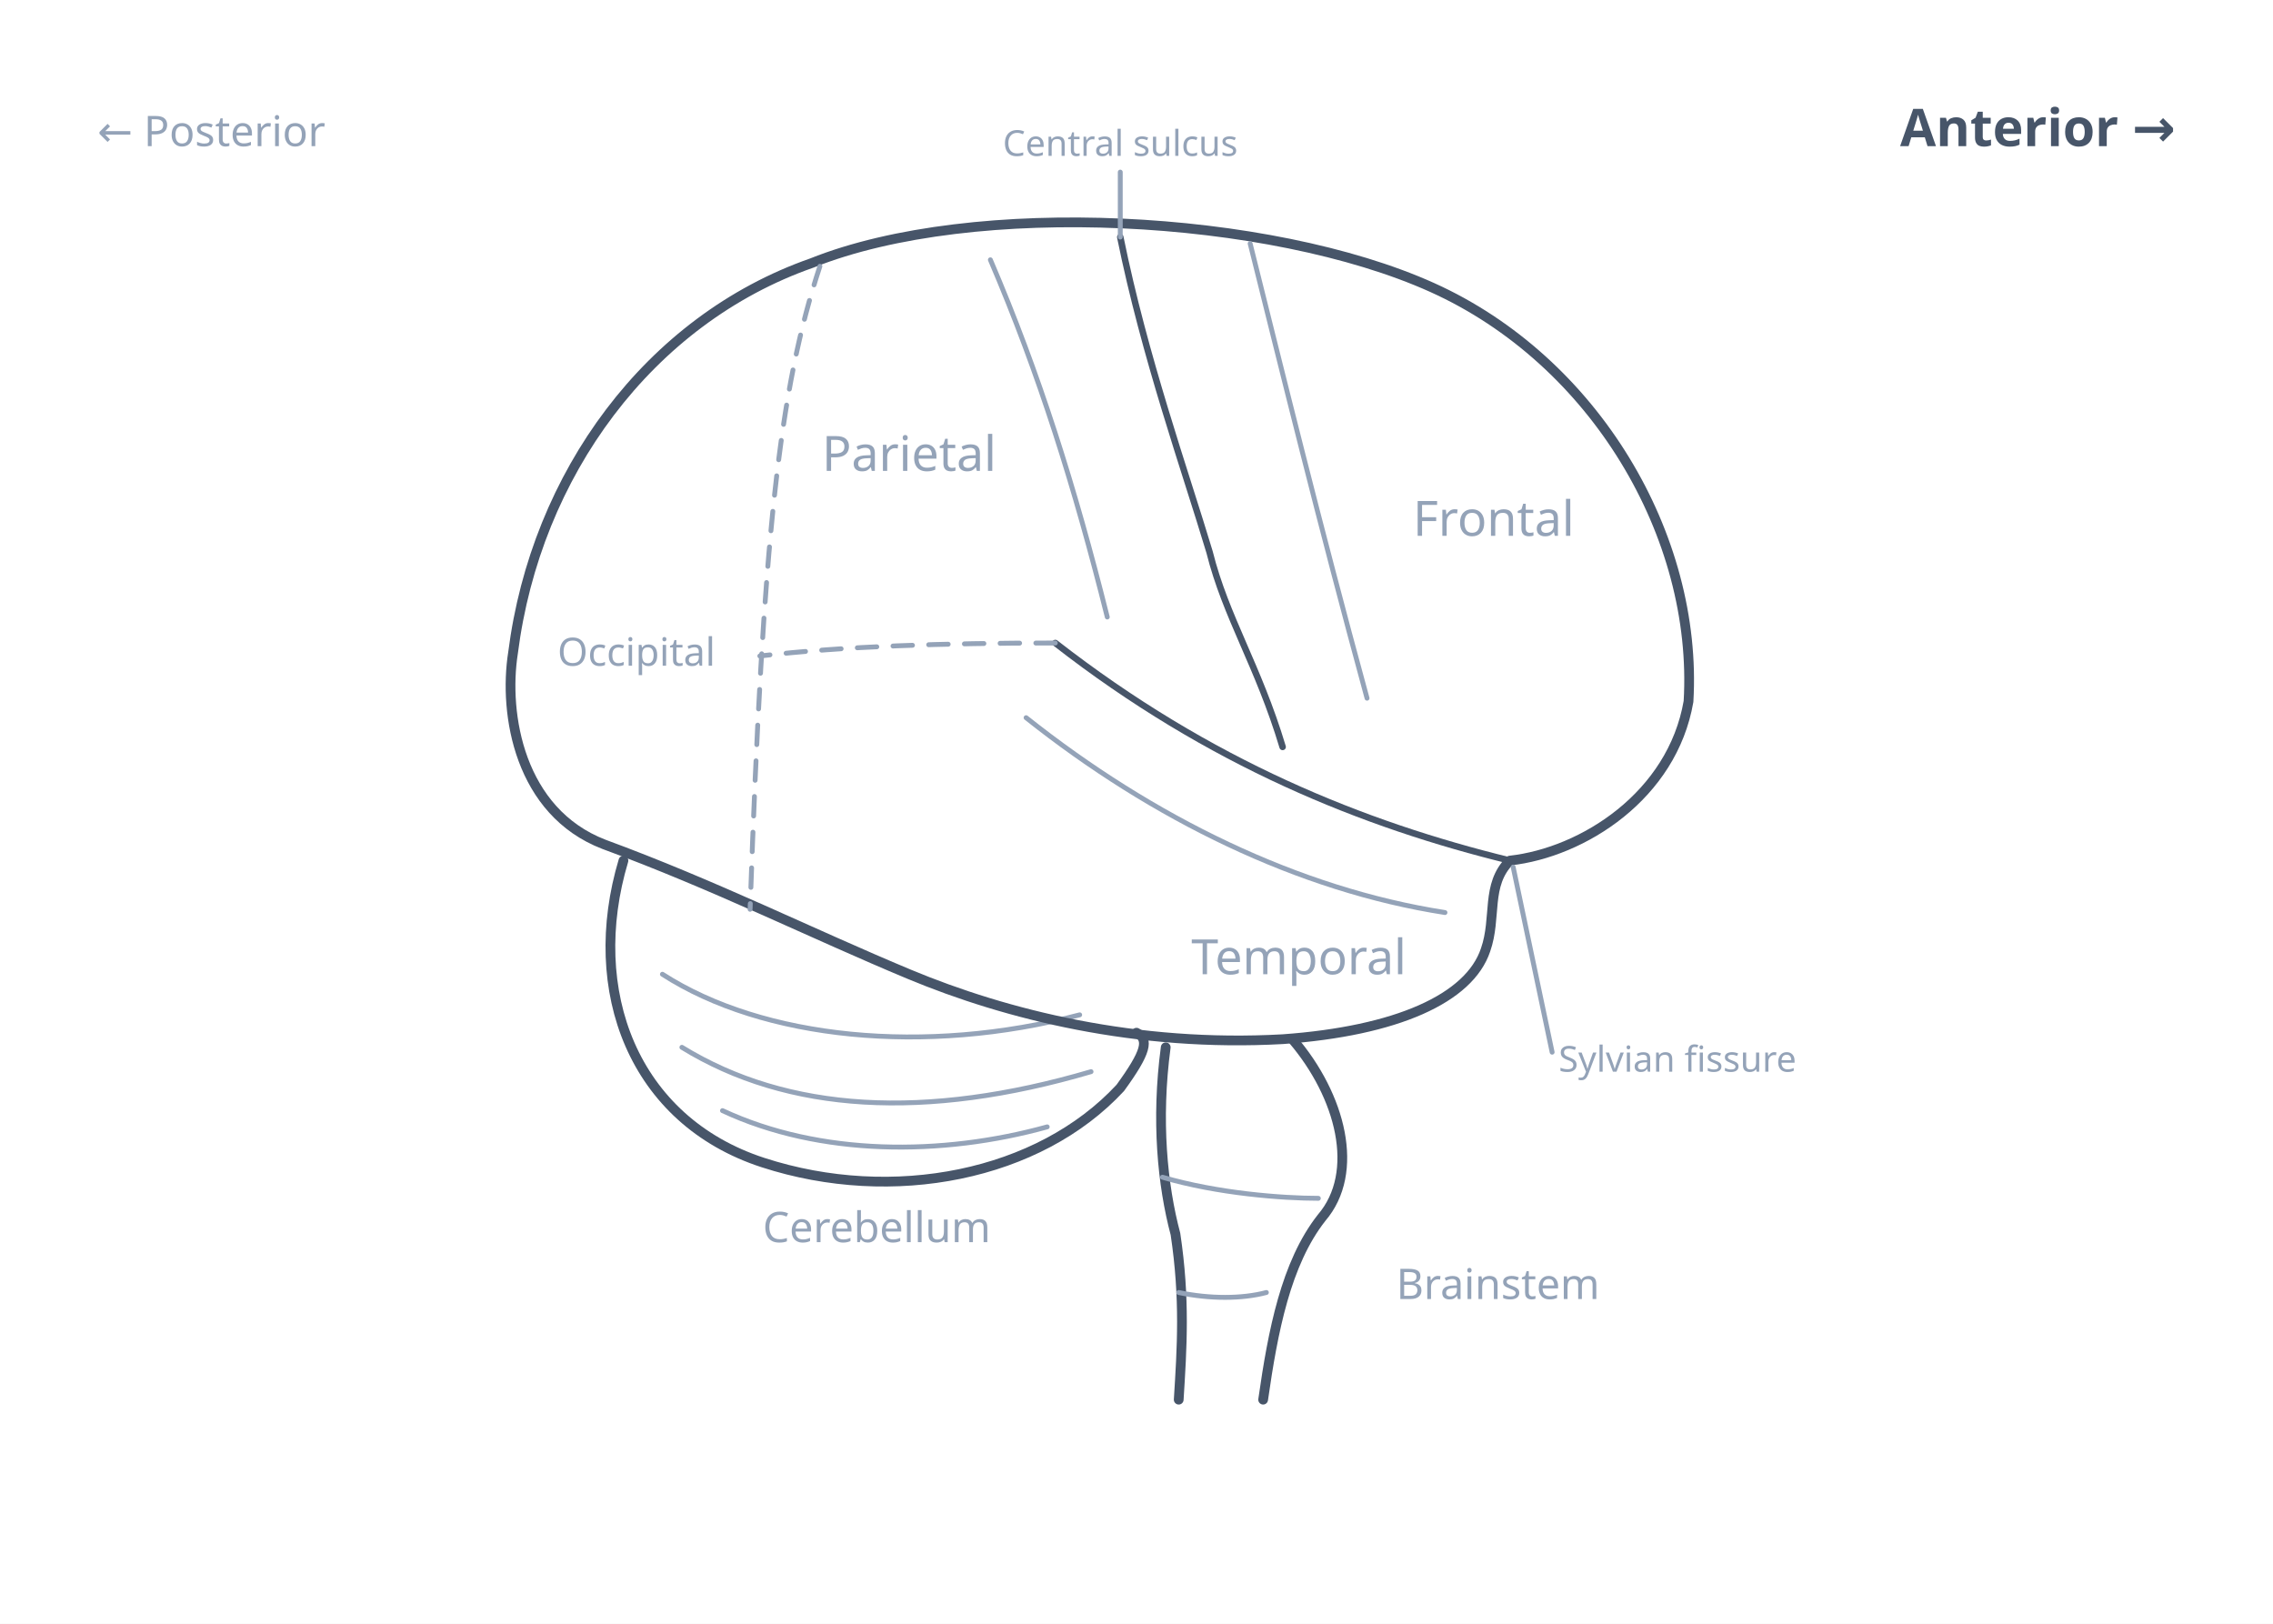
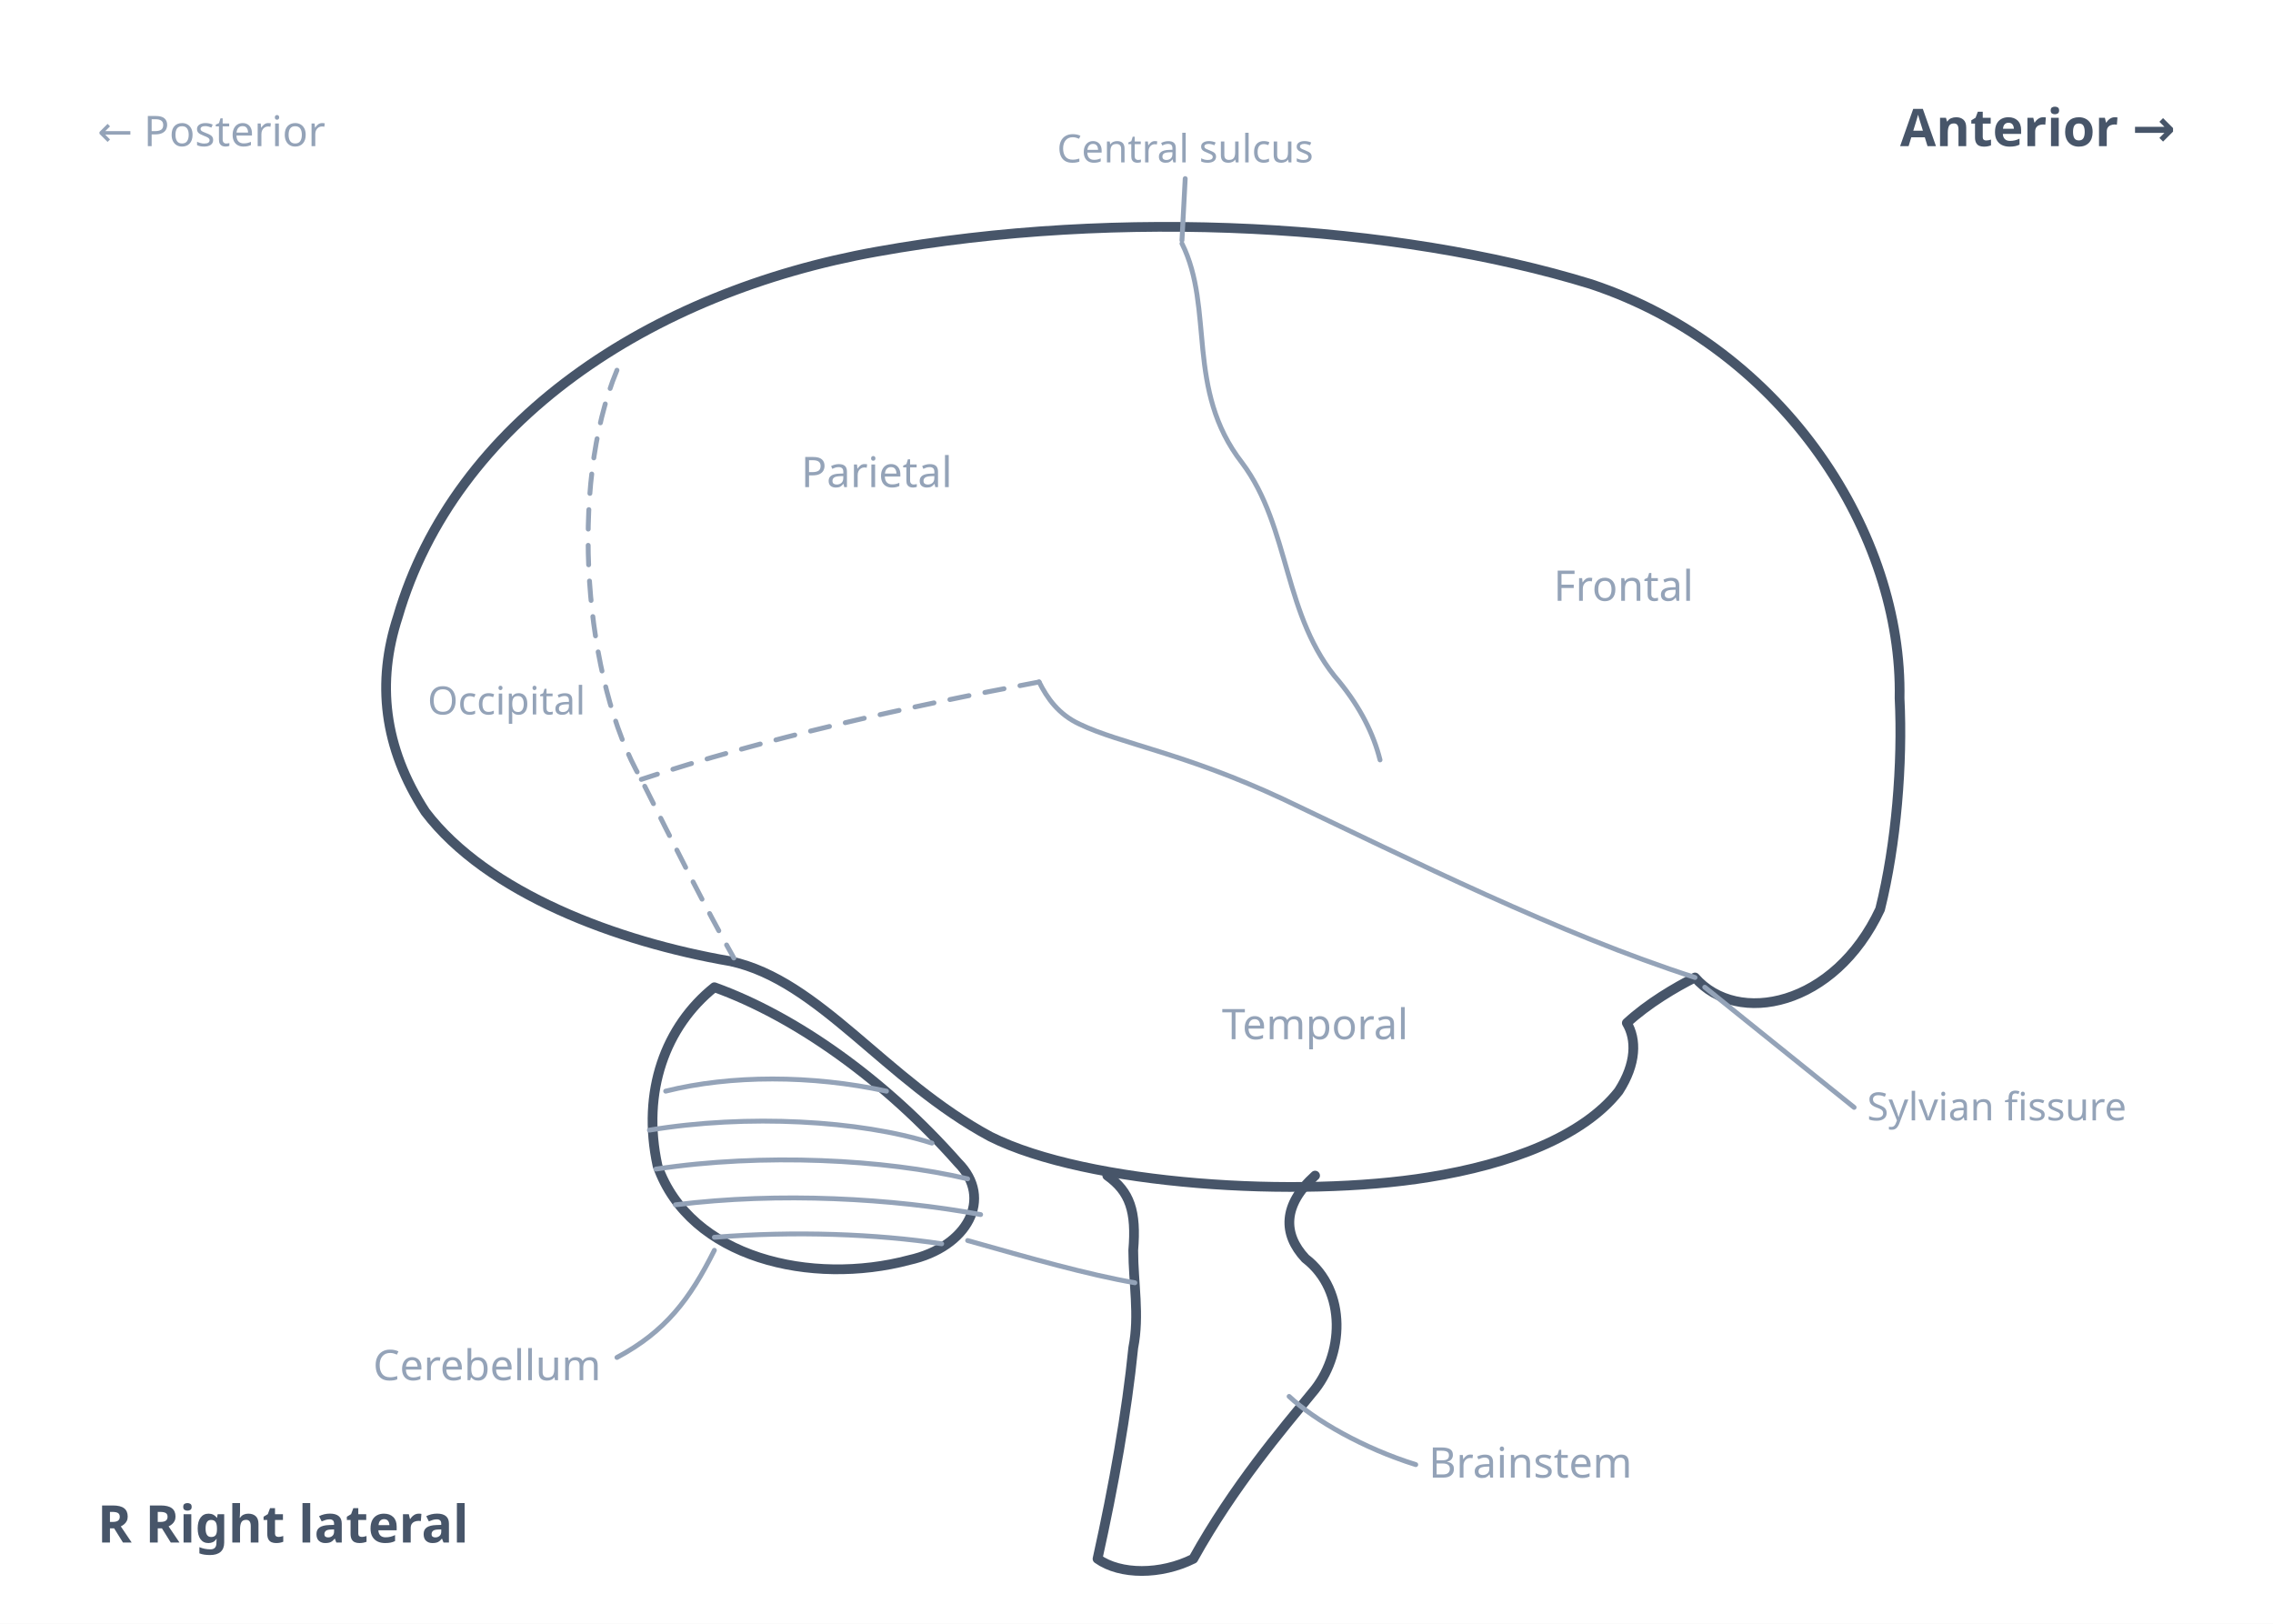
<svg xmlns="http://www.w3.org/2000/svg" width="1400" height="1000" viewBox="0 0 1400 1000" role="img">
  <rect width="1400" height="1000" fill="#ffffff" />
-   <path d="M 384 530 C 360 610, 390 690, 470 716 C 550 742, 640 724, 690 670 C 706 648, 708 640, 700 636" fill="none" stroke="#475569" stroke-width="6" stroke-linecap="round" stroke-linejoin="round" />
-   <path d="M 408 600 C 470 640, 570 650, 665 625 M 420 645 C 485 685, 570 690, 672 660 M 445 684 C 505 712, 580 712, 645 694" fill="none" stroke="#94a3b8" stroke-width="3" stroke-linecap="round" stroke-linejoin="round" />
-   <path d="M 718 645 C 712 690, 716 730, 724 760 C 730 800, 728 830, 726 862 M 796 640 C 826 675, 838 722, 814 750 C 792 778, 784 820, 778 862" fill="none" stroke="#475569" stroke-width="6" stroke-linecap="round" stroke-linejoin="round" />
-   <path d="M 716 725 C 750 735, 790 738, 812 738 M 726 796 C 745 800, 765 800, 780 796" fill="none" stroke="#94a3b8" stroke-width="3" stroke-linecap="round" stroke-linejoin="round" />
-   <path d="M 1040 432 C 1046 330, 982 222, 882 177 C 782 132, 600 122, 500 162 C 400 197, 330 292, 316 402 C 310 440, 320 500, 372 520 C 440 545, 500 575, 560 600 C 620 625, 700 645, 790 640 C 860 635, 905 615, 915 585 C 922 565, 915 545, 930 530 C 975 525, 1030 490, 1040 432 Z" fill="none" stroke="#475569" stroke-width="6" stroke-linecap="round" stroke-linejoin="round" />
-   <path d="M 770 150 C 790 230, 812 320, 842 430 M 610 160 C 640 230, 662 300, 682 380" fill="none" stroke="#94a3b8" stroke-width="3" stroke-linecap="round" stroke-linejoin="round" />
-   <path d="M 890 562 C 800 548, 710 504, 632 442" fill="none" stroke="#94a3b8" stroke-width="3" stroke-linecap="round" stroke-linejoin="round" />
-   <path d="M 930 530 C 840 508, 745 470, 650 396" fill="none" stroke="#475569" stroke-width="4" stroke-linecap="round" stroke-linejoin="round" />
-   <path d="M 690 146 C 705 220, 730 290, 745 340 C 755 380, 775 410, 790 460" fill="none" stroke="#475569" stroke-width="4" stroke-linecap="round" stroke-linejoin="round" />
-   <path d="M 505 164 C 480 240, 470 330, 462 560" fill="none" stroke="#94a3b8" stroke-width="3" stroke-dasharray="12 10" stroke-linecap="round" stroke-linejoin="round" />
-   <path d="M 650 396 C 580 396, 520 398, 468 404" fill="none" stroke="#94a3b8" stroke-width="3" stroke-dasharray="12 10" stroke-linecap="round" stroke-linejoin="round" />
-   <text x="920" y="330" font-family="system-ui, sans-serif" font-size="30" fill="#94a3b8" text-anchor="middle">Frontal</text>
-   <text x="560" y="290" font-family="system-ui, sans-serif" font-size="30" fill="#94a3b8" text-anchor="middle">Parietal</text>
-   <text x="392" y="410" font-family="system-ui, sans-serif" font-size="24" fill="#94a3b8" text-anchor="middle">Occipital</text>
-   <text x="800" y="600" font-family="system-ui, sans-serif" font-size="30" fill="#94a3b8" text-anchor="middle">Temporal</text>
-   <text x="540" y="765" font-family="system-ui, sans-serif" font-size="26" fill="#94a3b8" text-anchor="middle">Cerebellum</text>
-   <text x="860" y="800" font-family="system-ui, sans-serif" font-size="26" fill="#94a3b8" text-anchor="start">Brainstem</text>
-   <text x="690" y="96" font-family="system-ui, sans-serif" font-size="22" fill="#94a3b8" text-anchor="middle">Central sulcus</text>
-   <path d="M 690 106 L 690 146" fill="none" stroke="#94a3b8" stroke-width="3" stroke-linecap="round" stroke-linejoin="round" />
-   <text x="960" y="660" font-family="system-ui, sans-serif" font-size="22" fill="#94a3b8" text-anchor="start">Sylvian fissure</text>
-   <path d="M 956 648 L 932 534" fill="none" stroke="#94a3b8" stroke-width="3" stroke-linecap="round" stroke-linejoin="round" />
+   <path d="M 1170 430 C 1172 330, 1100 215, 980 175 C 860 138, 690 128, 540 155 C 400 180, 280 260, 245 380 C 232 420, 236 460, 262 500 C 300 550, 380 580, 450 592 C 505 604, 545 665, 610 700 C 670 730, 800 738, 880 725 C 930 717, 975 700, 997 672 C 1008 655, 1008 640, 1002 630 C 1015 618, 1032 608, 1044 602 C 1070 632, 1130 620, 1158 560 C 1168 520, 1172 470, 1170 430 Z" fill="none" stroke="#475569" stroke-width="6" stroke-linecap="round" stroke-linejoin="round" />
+   <path d="M 682 724 C 696 734, 700 746, 698 770 C 698 790, 702 810, 698 830 C 694 870, 686 915, 676 960 C 690 970, 715 970, 735 960 C 760 915, 790 880, 808 858 C 828 835, 830 795, 804 775 C 790 760, 790 742, 810 724" fill="none" stroke="#475569" stroke-width="6" stroke-linecap="round" stroke-linejoin="round" />
+   <path d="M 699 790 C 670 785, 635 775, 596 764" fill="none" stroke="#94a3b8" stroke-width="3" stroke-linecap="round" stroke-linejoin="round" />
+   <path d="M 440 608 C 490 626, 545 665, 590 716 C 612 738, 596 768, 560 776 C 500 792, 425 775, 405 718 C 395 672, 410 632, 440 608 Z" fill="none" stroke="#475569" stroke-width="6" stroke-linecap="round" stroke-linejoin="round" />
+   <path d="M 410 672 C 450 662, 500 662, 546 672" fill="none" stroke="#94a3b8" stroke-width="3" stroke-linecap="round" stroke-linejoin="round" />
+   <path d="M 400 696 C 460 686, 530 690, 574 704" fill="none" stroke="#94a3b8" stroke-width="3" stroke-linecap="round" stroke-linejoin="round" />
+   <path d="M 404 720 C 470 710, 545 714, 596 726" fill="none" stroke="#94a3b8" stroke-width="3" stroke-linecap="round" stroke-linejoin="round" />
+   <path d="M 416 742 C 480 734, 550 738, 604 748" fill="none" stroke="#94a3b8" stroke-width="3" stroke-linecap="round" stroke-linejoin="round" />
+   <path d="M 440 762 C 490 758, 540 760, 580 766" fill="none" stroke="#94a3b8" stroke-width="3" stroke-linecap="round" stroke-linejoin="round" />
+   <path d="M 1044 602 C 960 575, 870 530, 790 492 C 730 464, 690 458, 665 446 C 652 440, 645 430, 640 420" fill="none" stroke="#94a3b8" stroke-width="3" stroke-linecap="round" stroke-linejoin="round" />
+   <path d="M 728 150 C 748 190, 730 240, 765 285 C 795 325, 790 380, 825 420 C 838 436, 846 452, 850 468" fill="none" stroke="#94a3b8" stroke-width="3" stroke-linecap="round" stroke-linejoin="round" />
+   <path d="M 380 228 C 350 300, 360 420, 395 480 C 415 520, 435 560, 452 590" fill="none" stroke="#94a3b8" stroke-width="3" stroke-dasharray="12 10" stroke-linecap="round" stroke-linejoin="round" />
+   <path d="M 640 420 C 560 435, 470 455, 395 480" fill="none" stroke="#94a3b8" stroke-width="3" stroke-dasharray="12 10" stroke-linecap="round" stroke-linejoin="round" />
+   <text x="1000" y="370" font-family="system-ui, sans-serif" font-size="26" fill="#94a3b8" text-anchor="middle">Frontal</text>
+   <text x="540" y="300" font-family="system-ui, sans-serif" font-size="26" fill="#94a3b8" text-anchor="middle">Parietal</text>
+   <text x="312" y="440" font-family="system-ui, sans-serif" font-size="24" fill="#94a3b8" text-anchor="middle">Occipital</text>
+   <text x="810" y="640" font-family="system-ui, sans-serif" font-size="26" fill="#94a3b8" text-anchor="middle">Temporal</text>
+   <text x="300" y="850" font-family="system-ui, sans-serif" font-size="26" fill="#94a3b8" text-anchor="middle">Cerebellum</text>
+   <path d="M 380 836 C 410 820, 425 800, 440 770" fill="none" stroke="#94a3b8" stroke-width="3" stroke-linecap="round" stroke-linejoin="round" />
+   <text x="880" y="910" font-family="system-ui, sans-serif" font-size="26" fill="#94a3b8" text-anchor="start">Brainstem</text>
+   <path d="M 872 902 C 840 892, 810 875, 794 860" fill="none" stroke="#94a3b8" stroke-width="3" stroke-linecap="round" stroke-linejoin="round" />
+   <text x="730" y="100" font-family="system-ui, sans-serif" font-size="24" fill="#94a3b8" text-anchor="middle">Central sulcus</text>
+   <path d="M 730 110 L 728 148" fill="none" stroke="#94a3b8" stroke-width="3" stroke-linecap="round" stroke-linejoin="round" />
+   <text x="1150" y="690" font-family="system-ui, sans-serif" font-size="24" fill="#94a3b8" text-anchor="start">Sylvian fissure</text>
+   <path d="M 1142 682 L 1050 608" fill="none" stroke="#94a3b8" stroke-width="3" stroke-linecap="round" stroke-linejoin="round" />
  <text x="1340" y="90" font-family="system-ui, sans-serif" font-size="32" font-weight="700" fill="#475569" text-anchor="end">Anterior →</text>
  <text x="60" y="90" font-family="system-ui, sans-serif" font-size="26" fill="#94a3b8" text-anchor="start">← Posterior</text>
+   <text x="60" y="950" font-family="system-ui, sans-serif" font-size="32" font-weight="700" fill="#475569" text-anchor="start">R  Right lateral</text>
</svg>
